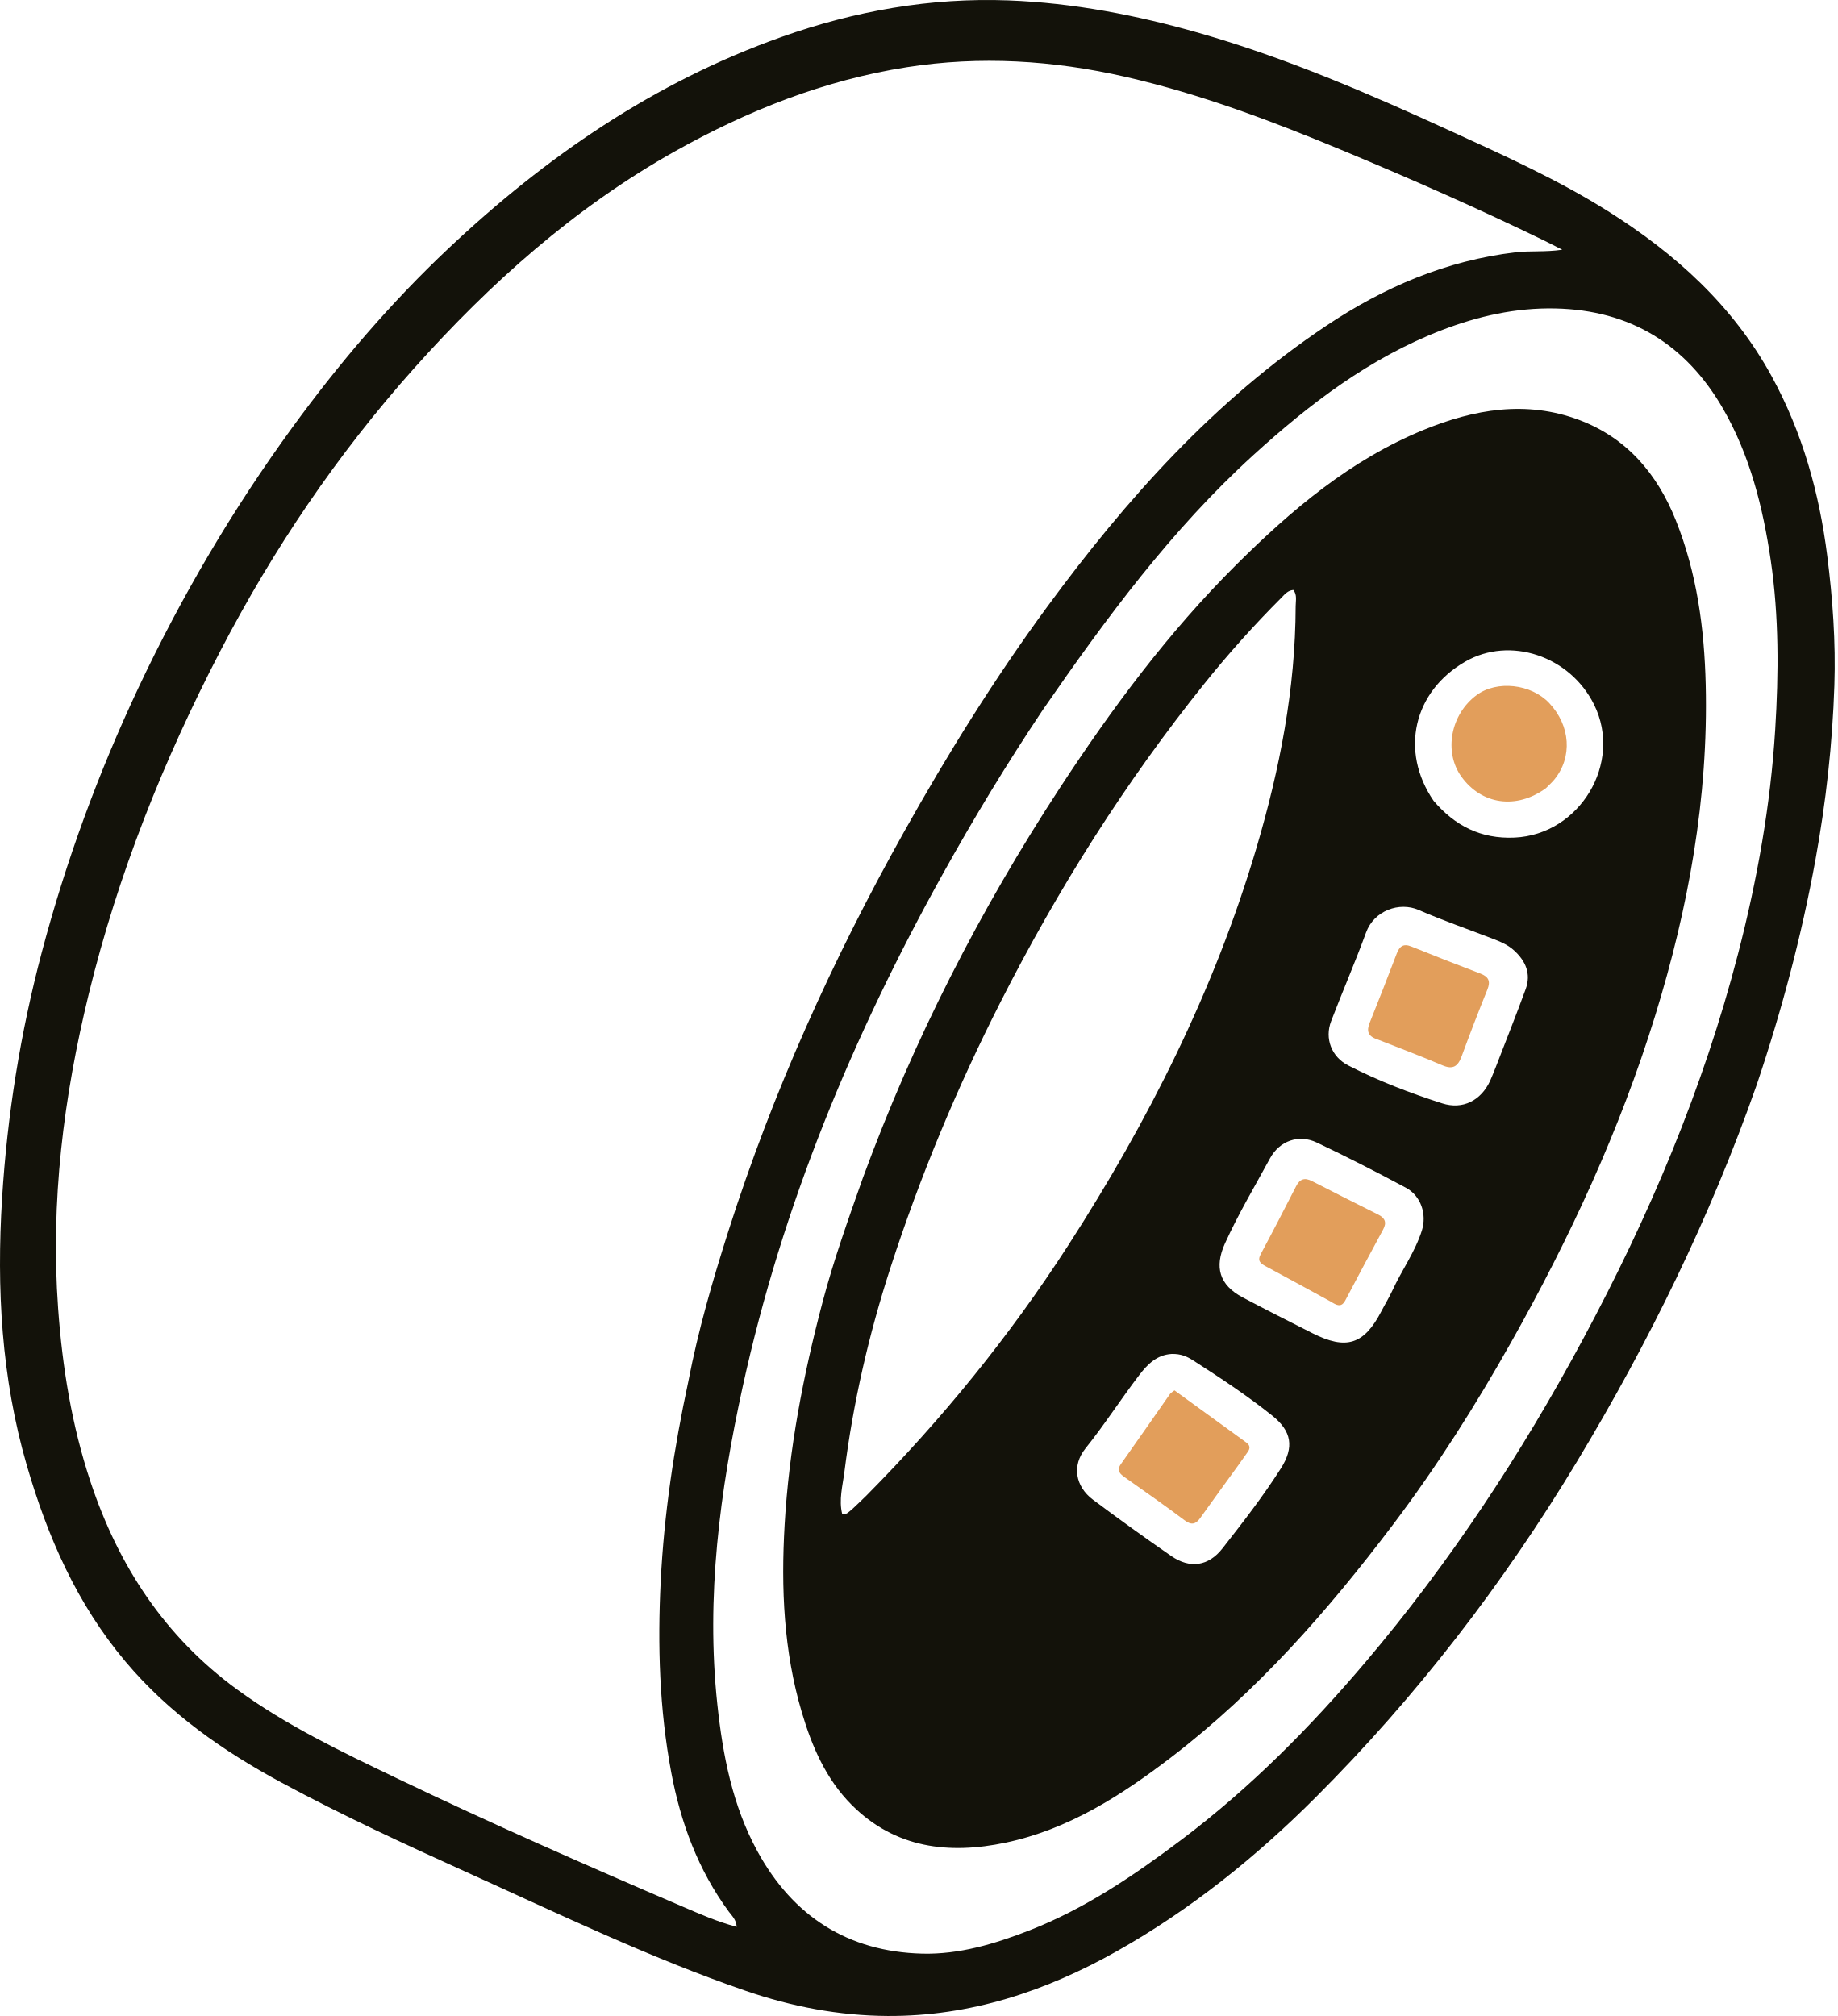
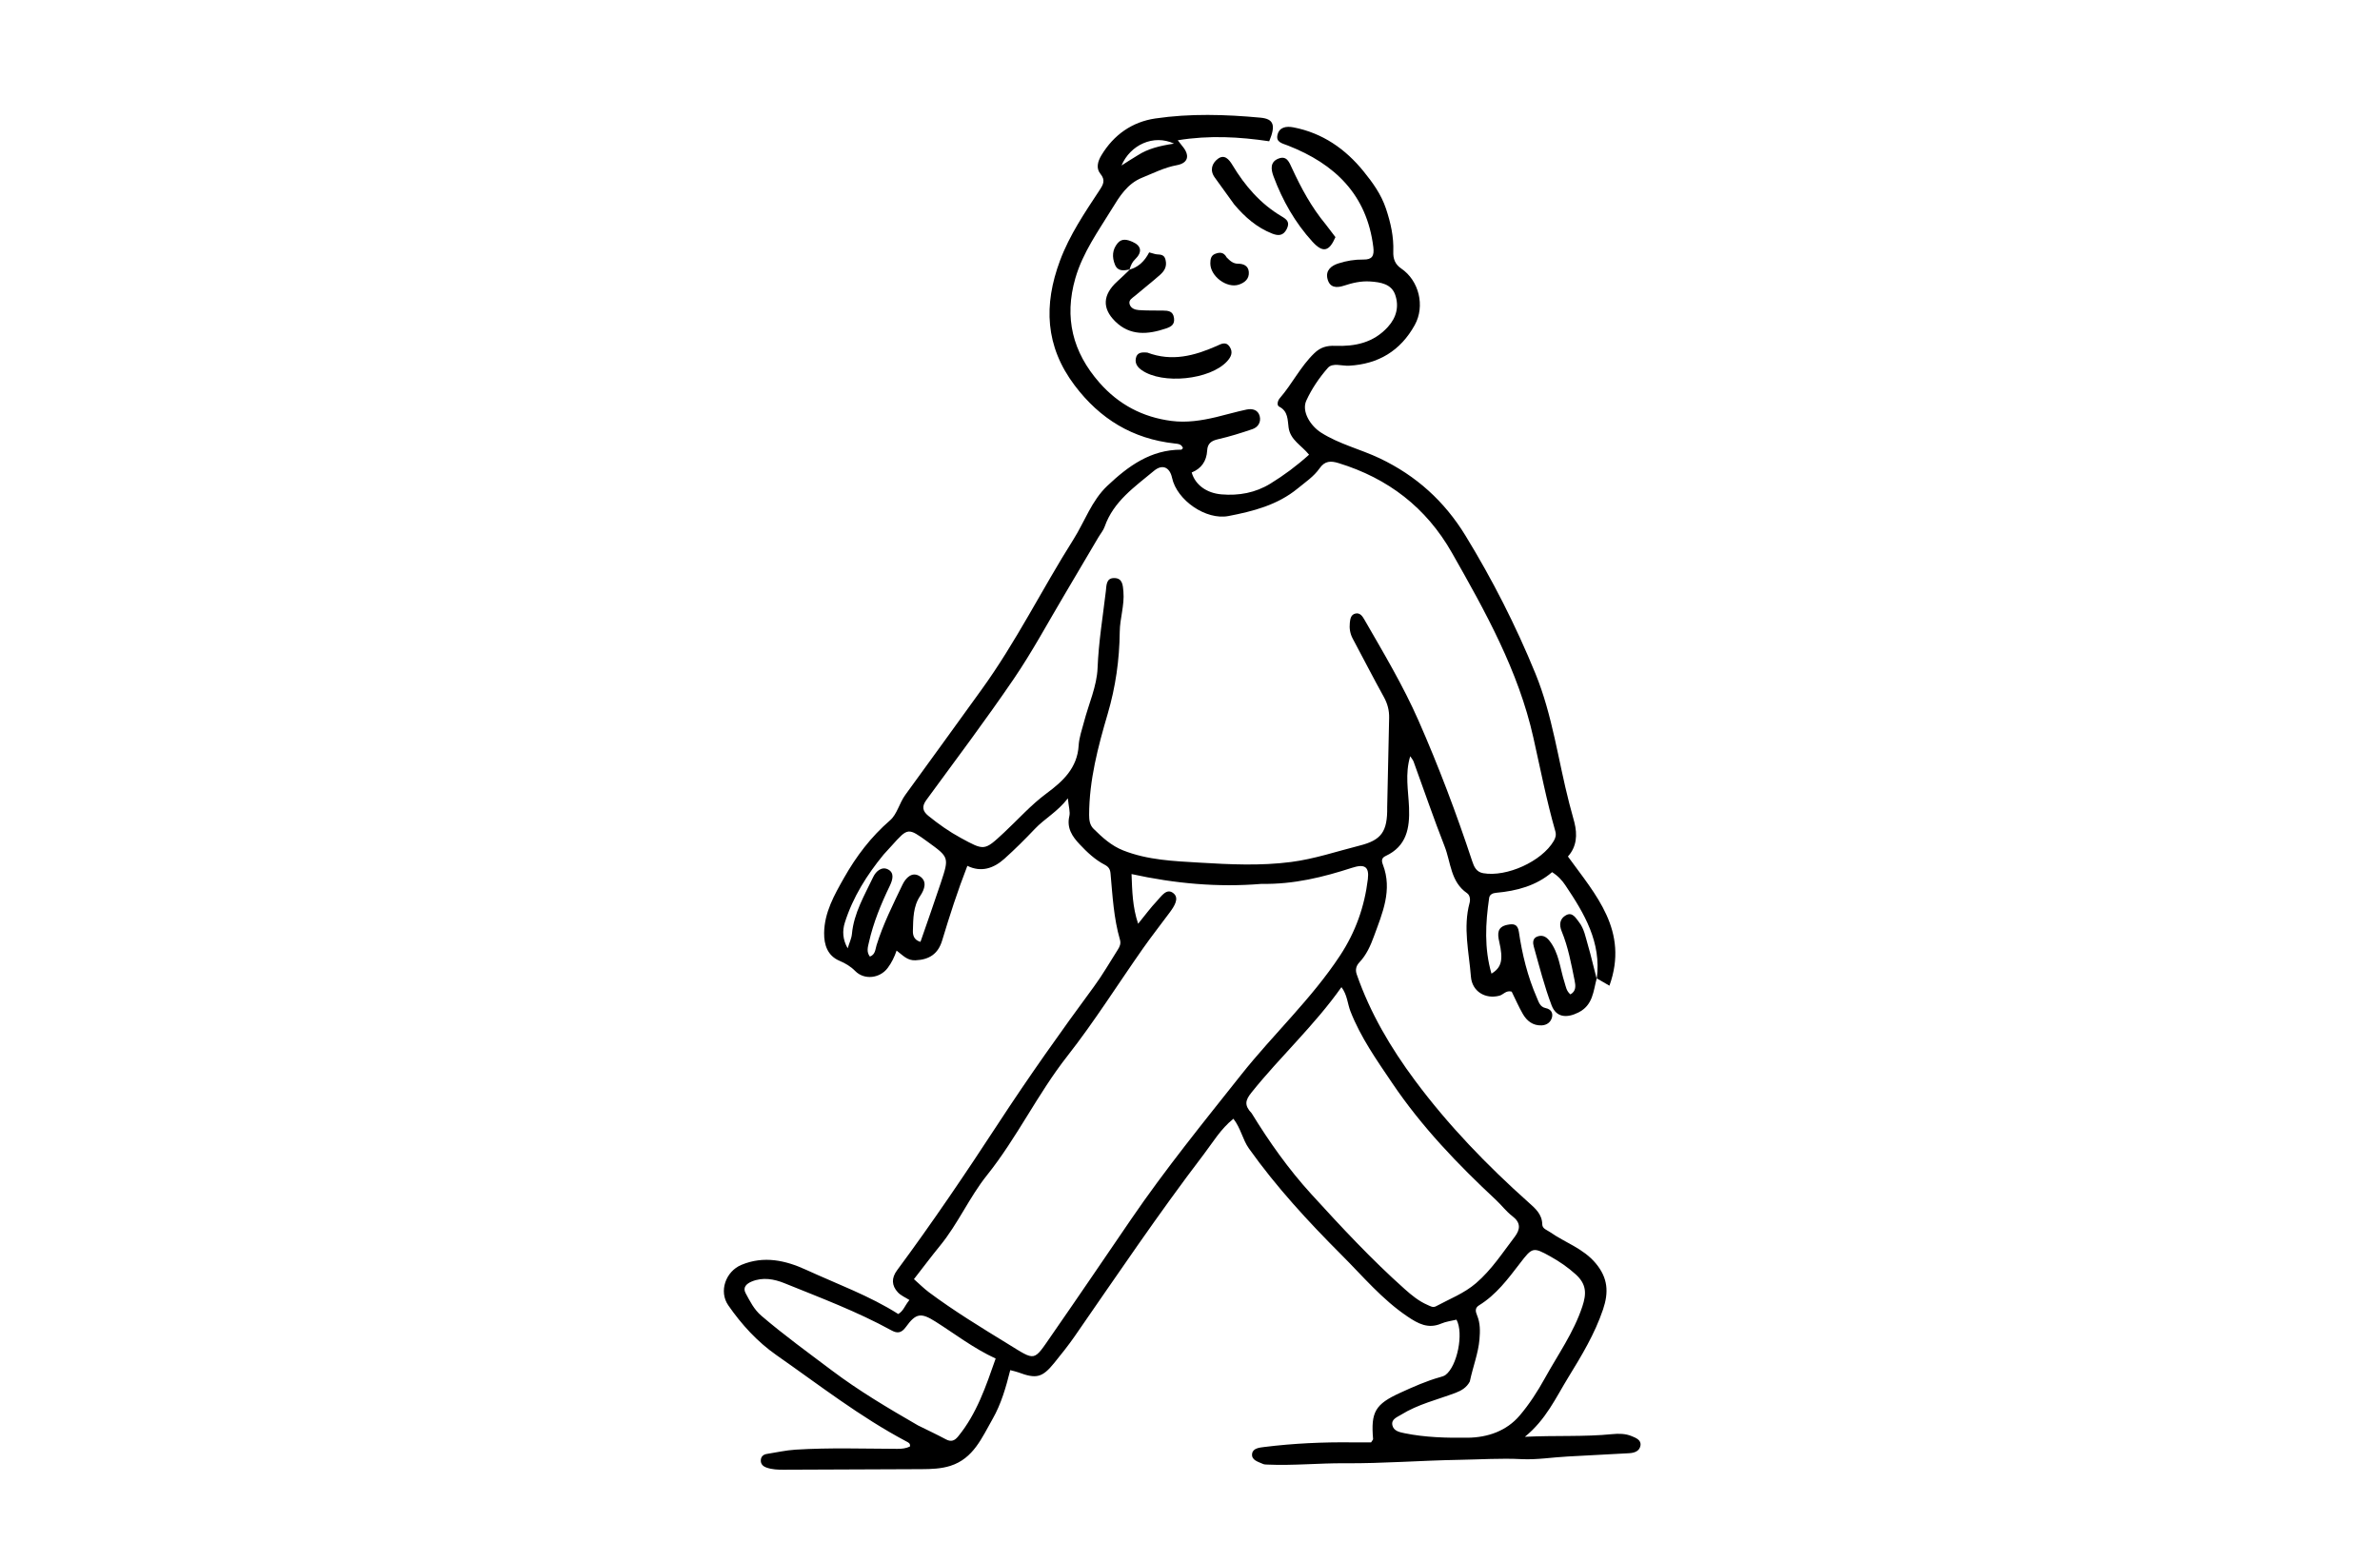
- <svg xmlns="http://www.w3.org/2000/svg" width="371" height="407" viewBox="0 0 371 407" fill="none">
-   <path d="M354.587 219.076C345.19 245.845 332.834 270.995 318.312 295.094C303.417 319.81 285.917 342.538 265.495 362.946C253.491 374.941 240.333 385.523 225.502 393.891C211.127 402.002 195.835 407.086 179.179 406.996C169.386 406.943 159.816 405.112 150.537 401.92C131.208 395.272 112.823 386.393 94.24 377.992C81.644 372.297 69.094 366.496 56.915 359.927C45.022 353.512 34.1 345.879 25.32 335.439C15.529 323.797 9.594 310.264 5.4 295.798C0.278 278.134 -0.711 260.133 0.421 241.9C1.465 225.08 4.119 208.54 8.437 192.247C13.313 173.847 19.839 156.067 27.945 138.85C36.662 120.334 47.002 102.786 59.052 86.241C68.49 73.282 78.881 61.127 90.539 50.139C110.187 31.62 132.109 16.56 157.758 7.459C172.567 2.204 187.843 -0.516 203.572 0.081C216.678 0.579 229.485 3.064 242.101 6.671C259.615 11.677 276.257 18.875 292.769 26.427C303.6 31.381 314.467 36.267 324.577 42.627C338.17 51.179 349.812 61.682 357.63 75.965C363.829 87.291 367.234 99.475 368.85 112.227C369.95 120.912 370.576 129.618 370.289 138.373C369.9 150.192 368.597 161.9 366.475 173.548C363.666 188.971 359.653 204.055 354.587 219.076ZM138.96 278.839C140.947 268.529 143.871 258.463 147.055 248.477C155.992 220.45 168.042 193.783 182.386 168.126C191.212 152.337 200.739 136.991 211.455 122.412C227.377 100.751 245.126 80.878 267.678 65.793C279.325 58.002 291.888 52.605 305.939 50.937C308.858 50.59 311.807 50.923 315.36 50.417C313.745 49.597 312.726 49.059 311.691 48.556C298.507 42.148 285.101 36.234 271.574 30.598C257.12 24.576 242.514 19.014 227.189 15.508C212.576 12.165 197.863 11.243 183.057 13.565C166.423 16.173 150.989 22.29 136.352 30.489C116.056 41.858 98.958 57.142 83.572 74.37C68.084 91.714 55.147 110.872 44.424 131.522C32.986 153.548 23.844 176.45 17.938 200.588C12.828 221.472 10.175 242.597 11.732 264.146C12.591 276.054 14.483 287.737 18.253 299.104C23.886 316.095 33.263 330.413 47.84 341.064C57.849 348.376 68.998 353.678 80.107 359.009C99.102 368.124 118.39 376.597 137.751 384.901C141.288 386.418 144.827 387.983 148.712 389.004C148.616 387.524 147.742 386.778 147.124 385.94C140.915 377.512 137.393 367.944 135.491 357.782C133.106 345.042 132.721 332.181 133.37 319.231C134.047 305.725 136.033 292.441 138.96 278.839ZM210.52 143.284C203.295 154.089 196.56 165.187 190.25 176.556C172.132 209.197 157.934 243.357 149.93 279.927C145.306 301.059 142.482 322.364 144.8 344.05C145.902 354.355 147.847 364.482 152.88 373.721C160.052 386.887 171.179 394.029 186.162 394.413C193.614 394.603 200.813 392.443 207.758 389.734C219.044 385.331 228.964 378.59 238.557 371.364C252.391 360.942 264.497 348.701 275.676 335.515C292.713 315.42 307.085 293.544 319.547 270.357C332.879 245.551 343.791 219.81 350.865 192.483C354.712 177.621 357.404 162.57 358.346 147.28C359.047 135.905 359.113 124.465 357.443 113.119C355.871 102.43 353.267 91.998 347.85 82.572C340.393 69.597 329.143 62.611 313.983 62.276C306.024 62.099 298.423 63.813 291.075 66.639C276.526 72.235 264.34 81.548 252.98 91.896C236.502 106.906 223.331 124.732 210.52 143.284Z" fill="#13120A" />
-   <path d="M174.187 237.789C184.43 209.884 197.785 183.774 213.944 159.069C224.457 142.997 235.865 127.638 249.508 114.061C260.665 102.959 272.591 92.843 287.38 86.788C297.581 82.611 308.075 80.775 318.748 84.776C328.374 88.385 334.527 95.658 338.272 105.018C342.53 115.66 344.044 126.846 344.317 138.227C344.865 161.097 340.831 183.285 334.115 205.041C326.985 228.138 316.886 249.935 305.047 270.967C297.846 283.759 290.005 296.138 281.157 307.849C268.063 325.177 253.8 341.435 236.472 354.723C226.368 362.47 215.683 369.326 203.012 372.002C191.552 374.422 180.692 373.167 171.924 364.383C166.735 359.184 163.895 352.588 161.844 345.65C158.185 333.275 157.65 320.64 158.387 307.822C159.266 292.542 162.146 277.64 166.038 262.903C168.27 254.451 171.206 246.211 174.187 237.789ZM171.972 304.728C172.937 303.809 173.925 302.913 174.863 301.967C190.149 286.531 203.787 269.775 215.576 251.506C231.778 226.399 245.119 199.954 253.62 171.209C258.333 155.27 261.5 139.078 261.545 122.383C261.547 121.285 261.876 120.08 261.076 119.108C259.928 119.211 259.355 119.977 258.719 120.613C253.239 126.098 248.053 131.871 243.209 137.901C227.143 157.9 213.536 179.494 201.927 202.369C193.131 219.702 185.691 237.581 179.707 256.072C175.369 269.481 172.222 283.166 170.457 297.141C170.105 299.927 169.295 302.811 170.005 305.634C170.918 305.841 171.253 305.271 171.972 304.728ZM236.478 273.344C233.535 273.538 231.664 275.399 230.011 277.555C226.267 282.438 222.957 287.632 219.095 292.438C216.356 295.846 217.045 300.082 220.62 302.76C225.811 306.648 231.081 310.436 236.414 314.128C240.199 316.748 243.934 316.221 246.783 312.582C250.884 307.345 254.973 302.084 258.55 296.464C261.283 292.171 260.753 288.933 256.805 285.784C251.726 281.732 246.311 278.151 240.847 274.647C239.653 273.882 238.366 273.277 236.478 273.344ZM264.89 269.136C271.761 272.615 275.363 271.466 278.863 264.695C279.588 263.291 280.424 261.94 281.084 260.507C282.961 256.432 285.651 252.752 287.019 248.436C288.067 245.128 286.83 241.413 283.806 239.789C277.873 236.603 271.869 233.538 265.786 230.65C262.172 228.934 258.292 230.314 256.377 233.833C253.277 239.529 249.956 245.108 247.273 251.029C245.094 255.836 246.16 259.421 250.792 261.897C255.34 264.328 259.959 266.626 264.89 269.136ZM301.984 215.32C303.989 210.114 306.057 204.932 307.975 199.695C309.115 196.583 307.964 193.994 305.618 191.865C304.492 190.843 303.116 190.209 301.717 189.666C296.595 187.679 291.387 185.891 286.353 183.701C282.49 182.02 277.381 183.809 275.752 188.267C273.553 194.285 270.994 200.171 268.703 206.157C267.366 209.65 268.766 213.353 272.15 215.093C278.234 218.22 284.621 220.665 291.123 222.751C295.269 224.081 298.948 222.193 300.794 218.215C301.179 217.385 301.493 216.521 301.984 215.32ZM289.396 161.681C293.685 166.707 298.921 169.408 305.741 169.098C318.884 168.5 327.612 154.049 321.791 142.266C316.921 132.409 304.814 128.364 295.774 133.573C285.354 139.578 282.505 151.621 289.396 161.681Z" fill="#13120A" />
-   <path d="M249.888 295.924C247.3 299.504 244.792 302.921 242.342 306.38C241.394 307.719 240.549 307.997 239.101 306.907C235.183 303.959 231.154 301.16 227.156 298.32C226.136 297.595 225.283 296.955 226.293 295.534C229.616 290.86 232.87 286.137 236.166 281.443C236.345 281.188 236.663 281.03 237.079 280.697C241.919 284.211 246.746 287.72 251.578 291.221C252.339 291.773 252.407 292.389 251.866 293.133C251.23 294.006 250.615 294.895 249.888 295.924Z" fill="#E29E5B" />
-   <path d="M268.588 262.756C264.124 260.325 259.833 257.96 255.513 255.649C254.424 255.066 253.76 254.554 254.502 253.17C256.935 248.634 259.294 244.058 261.638 239.475C262.404 237.975 263.385 237.693 264.869 238.458C269.296 240.74 273.746 242.978 278.202 245.203C279.587 245.894 279.966 246.804 279.206 248.212C276.643 252.961 274.088 257.715 271.585 262.495C270.747 264.096 269.787 263.492 268.588 262.756Z" fill="#E29E5B" />
-   <path d="M278.013 209.823C276.076 209.193 275.837 208.098 276.492 206.472C278.355 201.852 280.155 197.207 281.931 192.553C282.496 191.071 283.254 190.419 284.909 191.09C289.525 192.961 294.166 194.772 298.821 196.543C300.484 197.175 300.936 198.075 300.245 199.784C298.439 204.246 296.71 208.741 295.048 213.259C294.305 215.276 293.315 215.995 291.14 215.059C286.872 213.225 282.513 211.604 278.013 209.823Z" fill="#E29E5B" />
-   <path d="M312.055 159.13C306.083 163.477 299.063 162.454 294.991 156.783C291.402 151.784 292.82 144.209 298.072 140.328C302.165 137.303 309.069 138.06 312.726 141.934C317.03 146.496 317.461 152.87 313.751 157.394C313.278 157.97 312.713 158.472 312.055 159.13Z" fill="#E29E5B" />
+ <svg xmlns="http://www.w3.org/2000/svg" version="1.1" id="Layer_1" x="0px" y="0px" width="100%" viewBox="0 0 1024 672" enable-background="new 0 0 1024 672" xml:space="preserve">
+   <path fill="#000000" opacity="1" stroke="none" d=" M687.021,421.064   C689.058,405.506 681.675,393.1 673.53,380.979   C672.149,378.923 670.491,377.023 667.797,375.301   C661,381.127 652.61,383.396 643.708,384.184   C642.265,384.312 640.927,384.908 640.712,386.385   C639.127,397.247 638.551,408.084 641.706,418.972   C646.081,416.327 646.851,413.035 645.05,405.237   C644.255,401.791 644.15,398.837 648.539,397.962   C651.08,397.455 652.99,397.542 653.49,400.947   C654.913,410.651 657.237,420.131 661.178,429.183   C662.067,431.224 662.524,433.285 665.094,433.821   C667.27,434.275 668.281,435.835 667.727,437.868   C667.16,439.946 665.447,441.161 663.244,441.24   C659.502,441.374 656.909,439.305 655.176,436.277   C653.376,433.13 651.921,429.785 650.408,426.715   C647.986,426.023 646.846,428.021 645.103,428.475   C639.025,430.059 633.356,426.61 632.864,420.256   C632.047,409.704 629.414,399.154 632.293,388.514   C632.697,387.022 632.415,385.179 631.191,384.337   C624.079,379.445 624.251,371.087 621.538,364.179   C616.806,352.131 612.632,339.864 608.19,327.702   C607.927,326.983 607.364,326.375 606.751,325.422   C604.428,333.039 605.959,340.297 606.24,347.473   C606.588,356.388 605.211,364.14 596.159,368.354   C594.376,369.184 594.36,370.414 594.991,372.056   C599.204,383.007 594.766,392.959 591.141,402.911   C589.676,406.933 587.915,410.918 584.838,414.168   C583.629,415.445 582.999,417.148 583.722,419.234   C589.498,435.911 598.354,450.898 608.819,464.975   C623.16,484.267 639.782,501.458 657.692,517.444   C660.524,519.971 663.493,522.462 663.561,526.869   C663.59,528.765 665.602,529.278 666.95,530.223   C673.432,534.764 681.188,537.172 686.59,543.654   C691.859,549.975 692.201,556.099 689.709,563.474   C686.152,573.999 680.52,583.324 674.764,592.693   C669.407,601.413 665.194,610.871 656.087,618.276   C669.495,617.625 681.592,618.344 693.643,617.134   C696.513,616.847 699.385,616.894 702.012,617.984   C703.732,618.697 706.185,619.587 705.822,621.995   C705.455,624.429 703.268,625.22 700.905,625.342   C692.116,625.794 683.33,626.298 674.541,626.753   C667.916,627.096 661.189,628.223 654.717,627.892   C645.717,627.433 636.807,628.043 627.874,628.189   C611.451,628.457 595.034,629.785 578.622,629.664   C567.513,629.583 556.453,630.729 545.358,630.237   C544.698,630.208 543.973,630.224 543.399,629.959   C541.336,629.008 538.343,628.354 538.724,625.57   C539.048,623.199 541.799,622.932 543.989,622.66   C556.57,621.099 569.2,620.519 581.871,620.676   C584.679,620.711 587.487,620.681 589.91,620.681   C590.459,619.791 590.793,619.505 590.772,619.249   C589.781,607.578 591.655,604.257 602.509,599.313   C608.103,596.765 613.723,594.239 619.678,592.586   C620.466,592.367 621.317,592.126 621.955,591.648   C626.94,587.919 629.871,573.755 626.652,567.876   C624.533,568.398 622.181,568.659 620.1,569.553   C614.452,571.978 610.111,569.577 605.567,566.516   C594.674,559.178 586.338,549.159 577.186,540.001   C562.849,525.654 549.126,510.775 537.333,494.188   C534.613,490.363 533.914,485.574 530.68,481.418   C525.143,485.865 521.785,491.661 517.82,496.859   C498.441,522.26 480.592,548.751 462.405,575.001   C459.66,578.962 456.635,582.738 453.597,586.484   C448.441,592.841 445.881,593.445 438.078,590.532   C437.162,590.19 436.187,590.007 434.661,589.593   C432.811,596.978 430.752,604.161 427.064,610.613   C422.496,618.604 418.832,627.62 408.917,630.773   C404.941,632.038 400.73,632.181 396.563,632.2   C376.771,632.292 356.979,632.354 337.187,632.442   C334.678,632.453 332.199,632.368 329.797,631.521   C328.208,630.96 327.21,629.952 327.35,628.213   C327.473,626.677 328.508,625.874 329.977,625.644   C334.068,625.002 338.143,624.067 342.259,623.811   C356.881,622.901 371.527,623.41 386.164,623.459   C388.031,623.465 389.792,623.273 391.481,622.476   C391.828,621.122 390.764,620.696 389.962,620.271   C370.098,609.745 352.403,595.941 334.062,583.131   C325.824,577.377 319.059,569.958 313.332,561.688   C309.197,555.715 312.196,547.121 319.001,544.288   C328.695,540.252 338.012,542.366 346.854,546.424   C360.262,552.579 374.191,557.627 386.474,565.44   C388.764,564.069 389.072,562.143 391.277,559.409   C389.593,558.324 387.603,557.521 386.289,556.095   C383.607,553.182 383.48,549.975 385.961,546.625   C401.207,526.04 415.545,504.819 429.55,483.382   C442.645,463.339 456.47,443.827 470.667,424.559   C474.41,419.479 477.556,413.958 480.955,408.626   C481.77,407.347 482.349,406.051 481.87,404.402   C479.164,395.099 478.679,385.465 477.812,375.898   C477.638,373.987 476.96,372.977 475.263,372.095   C471.087,369.926 467.678,366.671 464.496,363.29   C461.38,359.981 458.864,356.329 460.088,351.194   C460.52,349.384 459.813,347.303 459.453,343.539   C454.897,349.42 449.476,352.238 445.278,356.656   C441.052,361.104 436.701,365.458 432.131,369.548   C427.537,373.659 422.19,375.512 416.21,372.584   C411.947,383.524 408.559,394.119 405.342,404.768   C403.608,410.506 399.788,412.97 393.873,413.232   C390.338,413.389 388.486,411.105 385.765,409.054   C384.819,411.848 383.591,414.32 381.929,416.535   C378.56,421.026 371.873,421.817 367.963,417.856   C365.934,415.8 363.75,414.54 361.114,413.409   C356.085,411.251 354.518,406.612 354.582,401.475   C354.691,392.623 358.978,385.115 363.13,377.774   C368.367,368.515 374.742,360.1 382.942,353.007   C385.989,350.371 386.939,345.57 389.514,342.048   C400.5,327.015 411.353,311.878 422.279,296.807   C437.186,276.242 448.332,253.497 461.835,232.15   C466.7,224.461 469.615,215.507 476.416,209.074   C485.384,200.593 495.065,193.489 508.22,193.504   C508.453,193.504 508.686,193.089 508.958,192.83   C508.362,191.083 506.929,191.007 505.386,190.836   C487.374,188.846 473.319,180.357 462.372,165.843   C449.674,149.007 448.962,131.24 456.051,112.194   C460.161,101.151 466.681,91.553 473.072,81.845   C474.631,79.477 475.758,77.585 473.453,74.792   C471.475,72.395 472.316,69.426 473.875,66.83   C479.177,58.001 487.116,52.45 497.047,50.986   C512.047,48.775 527.22,49.232 542.314,50.633   C548.011,51.163 548.975,53.844 546.086,60.792   C533.294,58.89 520.354,58.141 506.738,60.357   C507.684,61.576 508.142,62.216 508.65,62.812   C512.064,66.821 511.323,70.167 506.32,71.084   C500.97,72.065 496.287,74.488 491.365,76.475   C485.017,79.037 481.667,84.557 478.435,89.83   C472.549,99.434 465.87,108.654 462.671,119.741   C457.778,136.705 461.501,151.532 473.037,164.665   C481.311,174.083 491.64,179.536 504.041,181.134   C510.581,181.977 516.972,180.977 523.305,179.473   C527.676,178.435 531.99,177.147 536.384,176.231   C538.813,175.724 541.292,176.336 541.989,179.076   C542.637,181.623 541.317,183.825 538.869,184.659   C534.003,186.318 529.075,187.87 524.067,189.004   C521.177,189.659 519.552,190.858 519.391,193.837   C519.145,198.398 516.91,201.618 512.73,203.314   C514.237,208.623 519.105,212.189 525.529,212.734   C533.027,213.369 540.124,212.084 546.626,208.089   C552.423,204.526 557.851,200.507 563.227,195.657   C559.961,191.612 555.203,189.397 554.427,184.012   C553.965,180.814 554.301,176.976 550.369,174.987   C549.233,174.413 549.699,172.428 550.619,171.367   C555.963,165.209 559.534,157.722 565.493,151.986   C568.168,149.411 570.883,148.68 574.426,148.814   C583.008,149.139 590.922,147.517 597.127,140.697   C600.924,136.524 601.983,131.733 600.278,126.837   C598.66,122.189 594.019,121.421 589.515,121.123   C585.598,120.863 581.909,121.72 578.249,122.929   C575.025,123.992 572.08,123.834 571.145,119.947   C570.268,116.3 572.804,114.344 575.774,113.372   C579.247,112.235 582.897,111.631 586.595,111.686   C590.342,111.742 591.338,110.164 590.876,106.367   C588.128,83.767 574.317,70.546 554.205,62.657   C551.745,61.692 548.876,61.252 549.646,58.019   C550.444,54.664 553.438,54.214 556.5,54.804   C569.009,57.217 578.877,64.089 586.693,73.753   C590.579,78.557 594.231,83.542 596.325,89.812   C598.377,95.954 599.697,101.91 599.467,108.278   C599.356,111.336 600.207,113.737 602.874,115.543   C610.523,120.722 613.23,131.679 608.699,139.866   C602.585,150.915 593.079,156.684 580.436,157.369   C577.34,157.536 573.371,155.967 571.317,158.303   C567.631,162.496 564.361,167.31 562.046,172.38   C559.92,177.035 563.804,183.233 568.365,186.141   C576.251,191.17 585.339,193.273 593.669,197.242   C609.373,204.726 621.483,215.712 630.514,230.464   C642.154,249.478 652.202,269.239 660.641,289.899   C667.99,307.889 670.378,327.053 675.164,345.645   C675.867,348.374 676.666,351.079 677.364,353.81   C678.754,359.243 678.367,364.381 674.602,368.566   C686.591,385.118 700.909,400.545 692.461,424.16   C690.1,422.78 688.829,422.036 687.282,421.158   C687.007,421.024 687.021,421.064 687.021,421.064  M596.841,347.338   C597.117,334.539 597.383,321.739 597.676,308.941   C597.75,305.704 596.988,302.79 595.39,299.901   C590.802,291.606 586.479,283.165 582.009,274.804   C580.861,272.656 580.515,270.391 580.763,268.034   C580.937,266.38 581.184,264.516 583.125,264.034   C585.115,263.541 586.183,265.153 586.998,266.57   C595.195,280.823 603.664,294.961 610.291,310.025   C618.997,329.812 626.631,350.038 633.415,370.575   C634.204,372.965 635.169,375.236 638.175,375.756   C648.304,377.507 663.339,370.657 668.478,361.915   C669.275,360.559 669.643,359.307 669.18,357.685   C665.389,344.414 662.749,330.877 659.736,317.418   C653.294,288.639 639.081,263.176 624.675,237.833   C613.613,218.372 597.209,205.821 575.947,199.288   C572.599,198.26 570.038,198.253 567.763,201.514   C565.296,205.049 561.627,207.489 558.309,210.211   C549.649,217.318 539.192,220.014 528.536,222.059   C518.888,223.91 506.359,215.28 504.275,205.601   C503.3,201.073 500.142,199.565 496.495,202.608   C488.243,209.493 479.106,215.696 475.298,226.591   C474.71,228.272 473.463,229.721 472.538,231.288   C467.725,239.44 462.944,247.61 458.103,255.745   C450.87,267.899 444.162,280.413 436.211,292.08   C424.131,309.804 411.224,326.967 398.546,344.279   C396.485,347.093 397.003,349.105 399.402,351.048   C403.797,354.607 408.373,357.857 413.384,360.575   C423.543,366.087 423.459,366.214 431.931,358.326   C438.018,352.659 443.539,346.39 450.276,341.409   C457.306,336.211 463.529,330.495 464.095,320.79   C464.295,317.365 465.522,313.985 466.402,310.616   C468.419,302.899 471.926,295.257 472.234,287.482   C472.677,276.292 474.492,265.365 475.8,254.335   C476.082,251.958 475.866,248.728 479.387,248.747   C482.978,248.765 483.11,251.78 483.351,254.549   C483.864,260.442 481.832,266.101 481.771,271.887   C481.643,283.929 479.997,295.583 476.577,307.218   C472.421,321.356 468.632,335.701 468.597,350.678   C468.592,352.989 468.915,355.076 470.503,356.646   C474.279,360.379 478.139,363.924 483.279,365.957   C493.864,370.142 505.021,370.536 516.096,371.203   C529.205,371.993 542.337,372.627 555.465,370.933   C565.583,369.628 575.188,366.347 585.002,363.865   C594.286,361.517 596.996,357.971 596.841,347.338  M542.737,380.349   C524.037,381.911 505.536,380.217 486.846,376.127   C487.134,383.631 487.267,390.289 489.68,397.504   C492.711,393.789 495.048,390.579 497.758,387.721   C499.685,385.689 502.002,381.877 504.994,384.477   C507.447,386.609 505.201,390.021 503.405,392.464   C499.567,397.684 495.538,402.766 491.815,408.065   C480.935,423.553 470.84,439.647 459.175,454.514   C446.401,470.793 437.559,489.576 424.634,505.736   C417.094,515.164 412.216,526.553 404.503,535.994   C400.741,540.599 397.173,545.364 393.224,550.433   C395.458,552.405 397.435,554.411 399.667,556.077   C410.473,564.136 421.969,571.137 433.449,578.183   C445.863,585.802 444.458,586.104 452.629,574.338   C464.075,557.855 475.334,541.235 486.658,524.667   C501.403,503.092 517.852,482.862 534.047,462.442   C547.841,445.048 564.282,429.869 576.588,411.143   C583.259,400.991 587.09,390.13 588.523,378.299   C589.176,372.906 587.101,371.683 581.719,373.424   C569.353,377.425 556.823,380.586 542.737,380.349  M538.538,479.063   C546.107,491.405 554.422,503.147 564.227,513.892   C577.108,528.009 590.1,541.989 604.379,554.711   C607.348,557.356 610.438,559.907 614.175,561.52   C615.413,562.054 616.498,562.843 617.903,562.08   C623.712,558.925 629.909,556.606 635.084,552.151   C641.768,546.398 646.443,539.128 651.682,532.262   C654.135,529.046 654.423,526.158 650.705,523.341   C648.081,521.352 646.052,518.597 643.62,516.33   C627.166,500.999 611.683,484.847 599.033,466.104   C592.335,456.181 585.448,446.456 581.038,435.191   C579.756,431.915 579.699,428.123 577.163,424.78   C565.461,441.345 550.776,454.738 538.426,470.163   C535.812,473.427 535.239,475.585 538.538,479.063  M395.018,613.402   C399.019,615.384 403.069,617.275 407.003,619.384   C409.231,620.578 410.74,619.946 412.186,618.186   C420.265,608.354 424.177,596.595 428.39,584.602   C418.795,580.181 410.914,574.026 402.501,568.711   C396.264,564.771 394.086,565.022 389.766,571.018   C387.737,573.833 385.91,573.78 383.496,572.454   C368.746,564.358 353.017,558.464 337.483,552.171   C333.116,550.402 328.187,549.468 323.404,551.471   C321.199,552.395 319.452,553.972 320.804,556.47   C322.682,559.937 324.404,563.472 327.588,566.198   C337.324,574.53 347.679,582.023 357.9,589.725   C369.49,598.458 381.869,605.808 395.018,613.402  M632.385,594.501   C631.067,597.016 628.843,598.39 626.287,599.352   C618.389,602.324 610.068,604.269 602.808,608.783   C601.097,609.847 598.407,610.728 599.107,613.435   C599.71,615.764 602.074,616.275 604.27,616.726   C613.285,618.577 622.471,618.776 631.566,618.67   C640.031,618.571 648.16,615.809 653.838,609.135   C658.006,604.236 661.546,598.746 664.702,593.038   C670.316,582.885 677.109,573.396 680.81,562.196   C682.595,556.793 682.694,552.668 677.975,548.396   C674.589,545.331 670.918,542.821 667.096,540.693   C659.558,536.496 659.281,536.697 653.932,543.669   C648.774,550.392 643.727,557.17 636.355,561.708   C634.457,562.875 634.859,564.417 635.532,566.055   C636.894,569.37 636.851,572.718 636.551,576.298   C636.045,582.345 633.782,587.921 632.385,594.501  M380.203,367.698   C372.974,376.503 366.967,386.031 363.506,396.959   C362.365,400.561 362.536,404.248 364.71,408.074   C365.442,405.69 366.364,403.836 366.541,401.914   C367.374,392.888 371.95,385.289 375.698,377.388   C376.92,374.812 379.459,372.727 382.142,374.161   C384.853,375.61 384.129,378.509 382.835,381.188   C379.076,388.974 375.789,396.96 373.871,405.439   C373.402,407.516 372.703,409.601 374.278,411.635   C376.654,410.737 376.584,408.522 377.142,406.73   C379.967,397.654 384.234,389.186 388.314,380.659   C389.679,377.806 392.447,374.833 395.855,377.146   C398.933,379.234 397.883,382.614 395.913,385.529   C392.869,390.034 392.922,395.316 392.777,400.437   C392.728,402.163 393.024,404.452 396.036,405.3   C398.999,396.714 401.992,388.31 404.798,379.843   C408.414,368.929 408.349,368.908 399.16,362.253   C390.665,356.101 390.667,356.103 383.711,363.856   C382.711,364.97 381.68,366.057 380.203,367.698  M489.49,66.842   C493.891,63.995 498.923,62.749 505.127,61.801   C496.323,57.668 486.296,62.35 482.534,71.212   C484.679,69.83 486.753,68.493 489.49,66.842  z" />
+   <path fill="#000000" opacity="1" stroke="none" d=" M686.997,421.005   C685.506,426.481 685.44,432.507 679.115,435.685   C674.101,438.203 669.577,437.867 667.581,432.616   C664.461,424.411 662.307,415.832 659.921,407.361   C659.504,405.883 659.315,403.829 661.348,403.035   C663.438,402.219 665.133,402.919 666.584,404.728   C670.839,410.037 671.175,416.742 673.174,422.846   C673.742,424.579 673.9,426.419 675.676,427.9   C678.214,426.497 677.928,424.116 677.483,421.937   C676.024,414.781 674.733,407.565 671.92,400.768   C670.734,397.903 671.092,395.283 673.787,393.819   C676.555,392.315 677.983,395.036 679.319,396.729   C681.632,399.656 682.216,403.4 683.253,406.874   C684.581,411.327 685.552,415.886 686.849,420.732   C687.021,421.064 687.007,421.024 686.997,421.005  z" />
+   <path fill="#000000" opacity="1" stroke="none" d=" M485.961,116.031   C489.876,114.926 492.522,112.32 494.428,108.604   C495.282,108.842 496.056,109.029 496.813,109.273   C498.515,109.82 500.773,108.869 501.484,111.846   C502.195,114.828 500.89,116.706 499.009,118.365   C495.524,121.442 491.843,124.298 488.304,127.316   C487.217,128.244 485.528,129.059 485.999,130.833   C486.486,132.664 488.3,133.318 489.92,133.434   C493.395,133.684 496.896,133.595 500.386,133.641   C502.659,133.67 504.718,133.867 505.117,136.833   C505.494,139.638 503.95,140.578 501.638,141.359   C493.812,144.005 486.197,144.591 479.822,138.297   C474.074,132.623 474.511,126.846 480.547,121.245   C482.247,119.668 483.958,118.103 485.83,116.266   C485.996,116 485.961,116.031 485.961,116.031  z" />
+   <path fill="#000000" opacity="1" stroke="none" d=" M570.439,96.614   C571.964,98.602 573.264,100.313 574.578,102.042   C571.891,108.255 569.181,108.944 564.668,103.993   C557.212,95.815 551.817,86.315 547.959,75.959   C546.854,72.995 546.343,69.745 549.99,68.275   C553.654,66.798 554.691,69.805 555.935,72.496   C559.841,80.942 564.224,89.127 570.439,96.614  z" />
+   <path fill="#000000" opacity="1" stroke="none" d=" M531.017,87.964   C528.066,83.908 525.342,80.134 522.63,76.351   C520.426,73.276 521.448,70.293 523.925,68.394   C526.813,66.18 528.814,68.613 530.252,71.005   C535.638,79.965 542.299,87.701 551.39,93.084   C553.631,94.411 555.118,95.568 553.619,98.561   C552.066,101.663 549.763,101.463 547.338,100.507   C540.844,97.947 535.699,93.528 531.017,87.964  z" />
+   <path fill="#000000" opacity="1" stroke="none" d=" M493.66,151.728   C504.284,155.726 513.898,153.075 523.366,148.932   C525.329,148.073 527.386,146.696 529.08,149.243   C530.656,151.614 529.638,153.655 527.936,155.503   C520.61,163.457 500.155,165.541 491.22,159.274   C489.446,158.03 488.298,156.476 488.685,154.265   C489.143,151.651 491.159,151.492 493.66,151.728  z" />
+   <path fill="#000000" opacity="1" stroke="none" d=" M527.787,110.79   C529.336,112.353 530.603,113.481 532.706,113.482   C534.963,113.483 537.096,114.335 537.305,117.031   C537.534,119.992 535.572,121.614 533.071,122.465   C527.866,124.234 520.711,118.855 520.747,113.329   C520.758,111.585 521,109.923 522.859,109.222   C524.665,108.541 526.463,108.346 527.787,110.79  z" />
+   <path fill="#000000" opacity="1" stroke="none" d=" M486.013,115.983   C483.538,116.425 480.95,116.923 479.711,113.876   C478.387,110.62 478.545,107.384 480.892,104.611   C482.734,102.436 485.088,103.125 487.255,104.068   C491.128,105.756 491.568,108.503 488.375,111.586   C487.235,112.687 486.629,113.928 486.07,115.688   C485.961,116.031 485.996,116 486.013,115.983  z" />
</svg>
